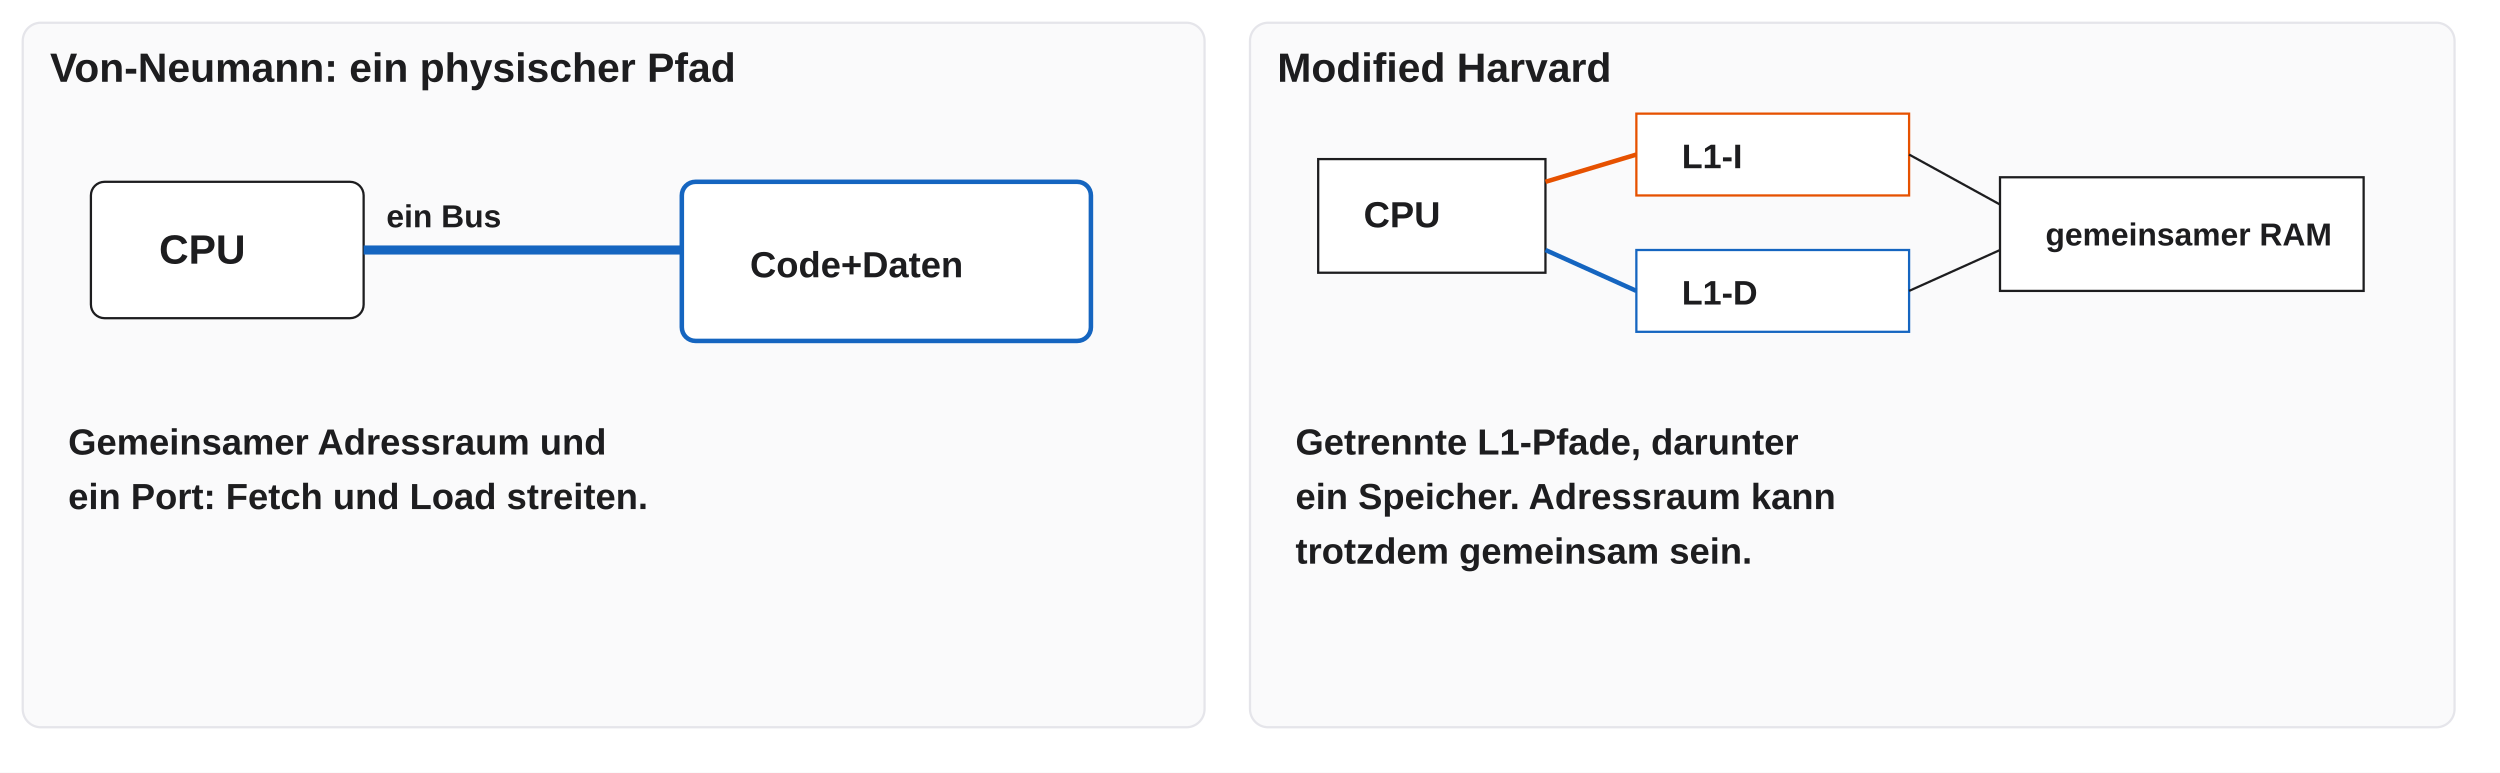
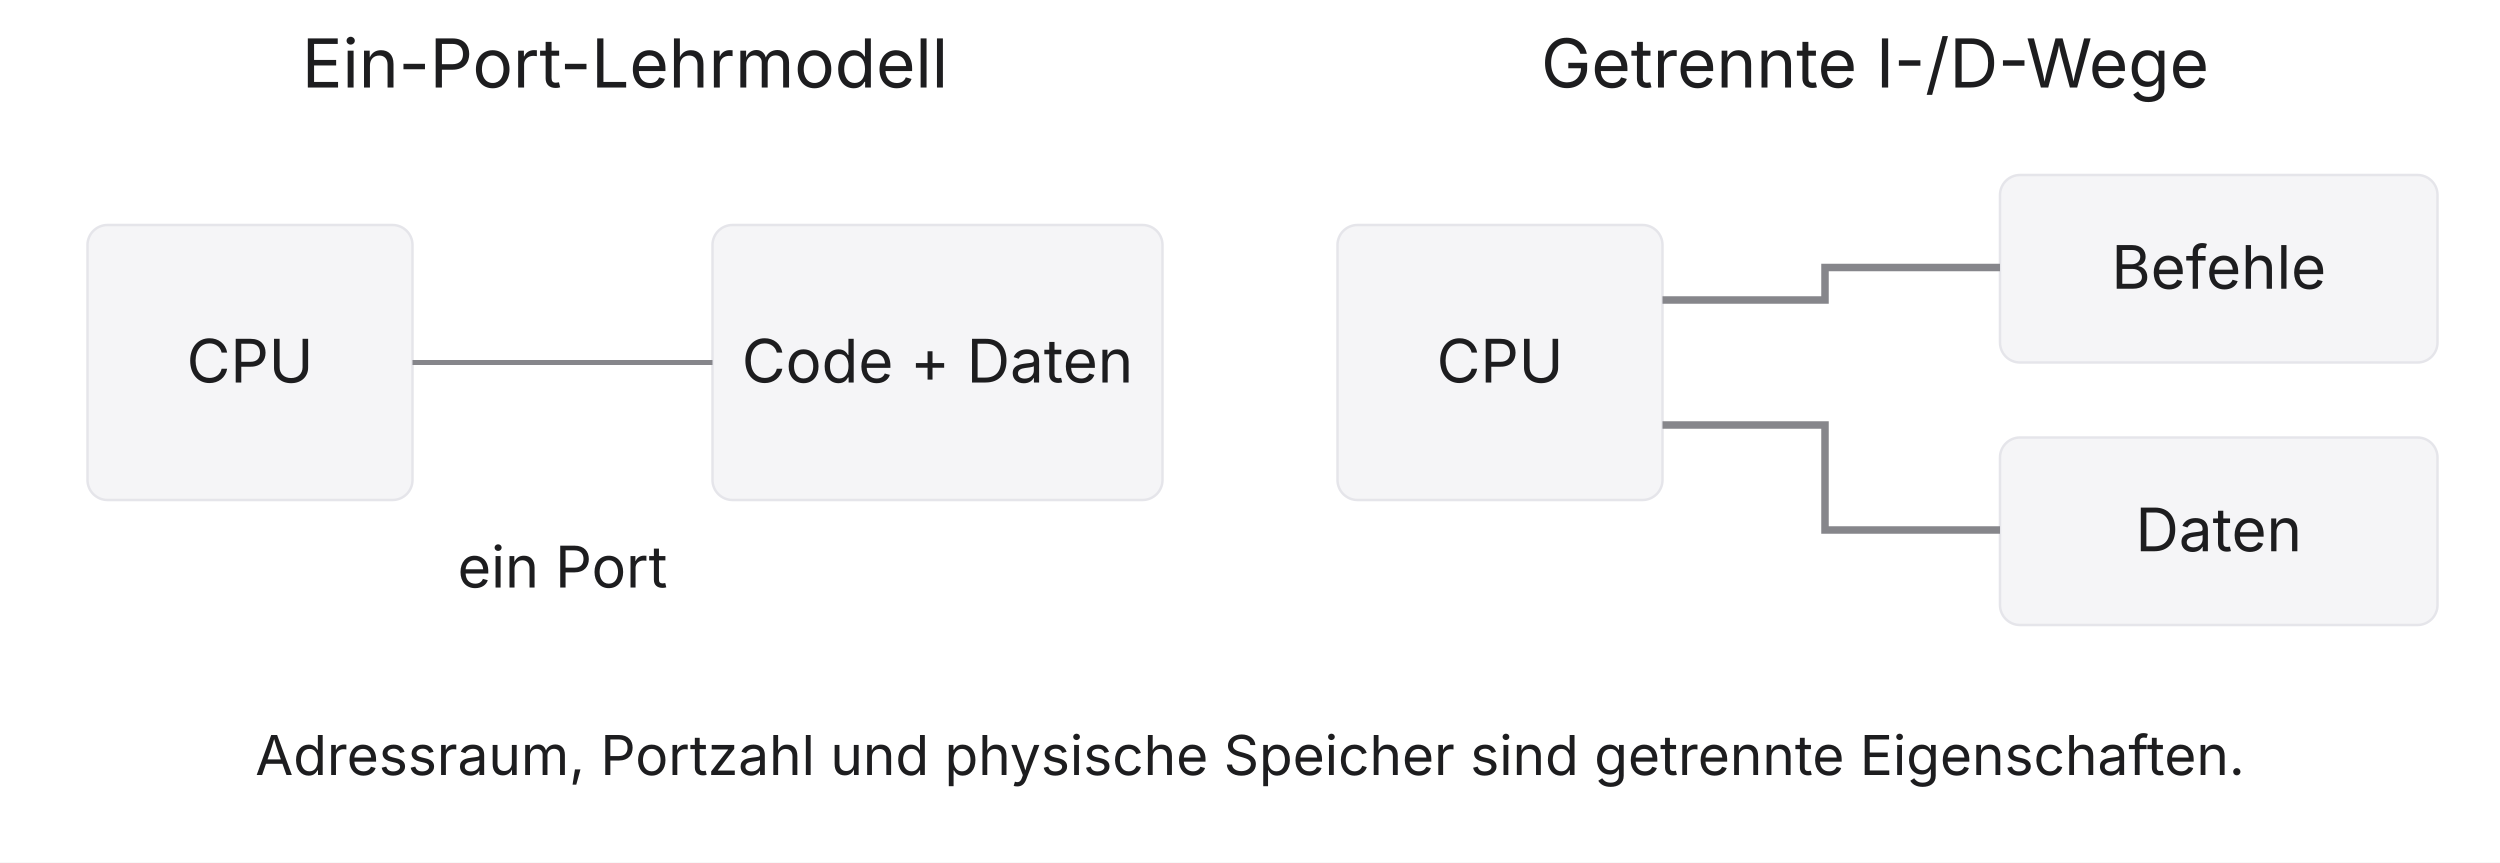
- <svg xmlns="http://www.w3.org/2000/svg" viewBox="0 0 1100 340" width="1100" height="340">
-   <rect width="1100" height="340" fill="#FFFFFF" />
-   <style>text{font-family:Arial,Helvetica,sans-serif;fill:#1D1D1F}</style>
-   <rect x="10" y="10" width="520" height="310" rx="8" fill="#FAFAFB" stroke="#E5E5EA" />
-   <text x="22" y="36" font-size="18" font-weight="600" fill="#E65100" text-anchor="start">Von-Neumann: ein physischer Pfad</text>
-   <rect x="40" y="80" width="120" height="60" rx="6" fill="#FFF" stroke="#1D1D1F" />
-   <text x="70" y="116" font-size="18" font-weight="600" fill="#1D1D1F" text-anchor="start">CPU</text>
-   <rect x="300" y="80" width="180" height="70" rx="6" fill="#FFF" stroke="#1565C0" stroke-width="2" />
-   <text x="330" y="122" font-size="16" font-weight="600" fill="#1565C0" text-anchor="start">Code+Daten</text>
-   <line x1="160" y1="110" x2="300" y2="110" stroke="#1565C0" stroke-width="4" />
-   <text x="170" y="100" font-size="14" font-weight="600" fill="#E65100" text-anchor="start">ein Bus</text>
-   <text x="30" y="200" font-size="16" font-weight="600" fill="#1D1D1F" text-anchor="start">Gemeinsamer Adressraum und</text>
-   <text x="30" y="224" font-size="16" font-weight="600" fill="#1D1D1F" text-anchor="start">ein Port: Fetch und Load streiten.</text>
-   <rect x="550" y="10" width="530" height="310" rx="8" fill="#FAFAFB" stroke="#E5E5EA" />
-   <text x="562" y="36" font-size="18" font-weight="600" fill="#E65100" text-anchor="start">Modified Harvard</text>
-   <rect x="580" y="70" width="100" height="50" fill="#FFF" stroke="#1D1D1F" />
-   <text x="600" y="100" font-size="16" font-weight="600" fill="#1D1D1F" text-anchor="start">CPU</text>
-   <rect x="720" y="50" width="120" height="36" fill="#FFF" stroke="#E65100" />
-   <text x="740" y="74" font-size="15" font-weight="600" fill="#E65100" text-anchor="start">L1-I</text>
-   <rect x="720" y="110" width="120" height="36" fill="#FFF" stroke="#1565C0" />
-   <text x="740" y="134" font-size="15" font-weight="600" fill="#1565C0" text-anchor="start">L1-D</text>
-   <rect x="880" y="78" width="160" height="50" fill="#FFF" stroke="#1D1D1F" />
-   <text x="900" y="108" font-size="14" font-weight="600" fill="#1D1D1F" text-anchor="start">gemeinsamer RAM</text>
-   <line x1="680" y1="80" x2="720" y2="68" stroke="#E65100" stroke-width="2" />
-   <line x1="680" y1="110" x2="720" y2="128" stroke="#1565C0" stroke-width="2" />
-   <line x1="840" y1="68" x2="880" y2="90" stroke="#1D1D1F" />
-   <line x1="840" y1="128" x2="880" y2="110" stroke="#1D1D1F" />
-   <text x="570" y="200" font-size="16" font-weight="600" fill="#1D1D1F" text-anchor="start">Getrennte L1-Pfade, darunter</text>
-   <text x="570" y="224" font-size="16" font-weight="600" fill="#1D1D1F" text-anchor="start">ein Speicher. Adressraum kann</text>
-   <text x="570" y="248" font-size="16" font-weight="600" fill="#1D1D1F" text-anchor="start">trotzdem gemeinsam sein.</text>
+ <svg xmlns="http://www.w3.org/2000/svg" width="1000" height="345" viewBox="0 0 1000 345" role="img" aria-labelledby="title">
+   <style>text{font-family:Inter,Arial,Helvetica,sans-serif;font-weight:400}</style>
+   <defs>
+     <marker id="arrow" markerWidth="10" markerHeight="10" refX="8" refY="3" orient="auto" markerUnits="strokeWidth">
+       <path d="M0,0 L8,3 L0,6" fill="#1D1D1F" />
+     </marker>
+   </defs>
+   <rect width="1000" height="345" fill="#FFFFFF" />
+   <text x="250" y="35" font-size="27" fill="#1D1D1F" text-anchor="middle">Ein-Port-Lehrmodell</text>
+   <text x="750" y="35" font-size="27" fill="#1D1D1F" text-anchor="middle">Getrennte I-/D-Wege</text>
+   <rect x="35" y="90" width="130" height="110" rx="8" fill="#F5F5F7" stroke="#E5E5EA" />
+   <text x="100.0" y="153.0" font-size="24" fill="#1D1D1F" text-anchor="middle">CPU</text>
+   <rect x="285" y="90" width="180" height="110" rx="8" fill="#F5F5F7" stroke="#E5E5EA" />
+   <text x="375.0" y="153.0" font-size="24" fill="#1D1D1F" text-anchor="middle">Code + Daten</text>
+   <line x1="165" y1="145" x2="285" y2="145" stroke="#86868B" stroke-width="2" />
+   <text x="225" y="235" font-size="23" fill="#1D1D1F" text-anchor="middle">ein Port</text>
+   <rect x="535" y="90" width="130" height="110" rx="8" fill="#F5F5F7" stroke="#E5E5EA" />
+   <text x="600.0" y="153.0" font-size="24" fill="#1D1D1F" text-anchor="middle">CPU</text>
+   <rect x="800" y="70" width="175" height="75" rx="8" fill="#F5F5F7" stroke="#E5E5EA" />
+   <text x="887.5" y="115.5" font-size="24" fill="#1D1D1F" text-anchor="middle">Befehle</text>
+   <rect x="800" y="175" width="175" height="75" rx="8" fill="#F5F5F7" stroke="#E5E5EA" />
+   <text x="887.5" y="220.5" font-size="24" fill="#1D1D1F" text-anchor="middle">Daten</text>
+   <polyline points="665.000,120.000 730.000,120.000 730.000,107.000 800.000,107.000" fill="none" stroke="#86868B" stroke-width="3" />
+   <polyline points="665.000,170.000 730.000,170.000 730.000,212.000 800.000,212.000" fill="none" stroke="#86868B" stroke-width="3" />
+   <text x="500" y="310" font-size="22" fill="#1D1D1F" text-anchor="middle">Adressraum, Portzahl und physische Speicher sind getrennte Eigenschaften.</text>
</svg>
